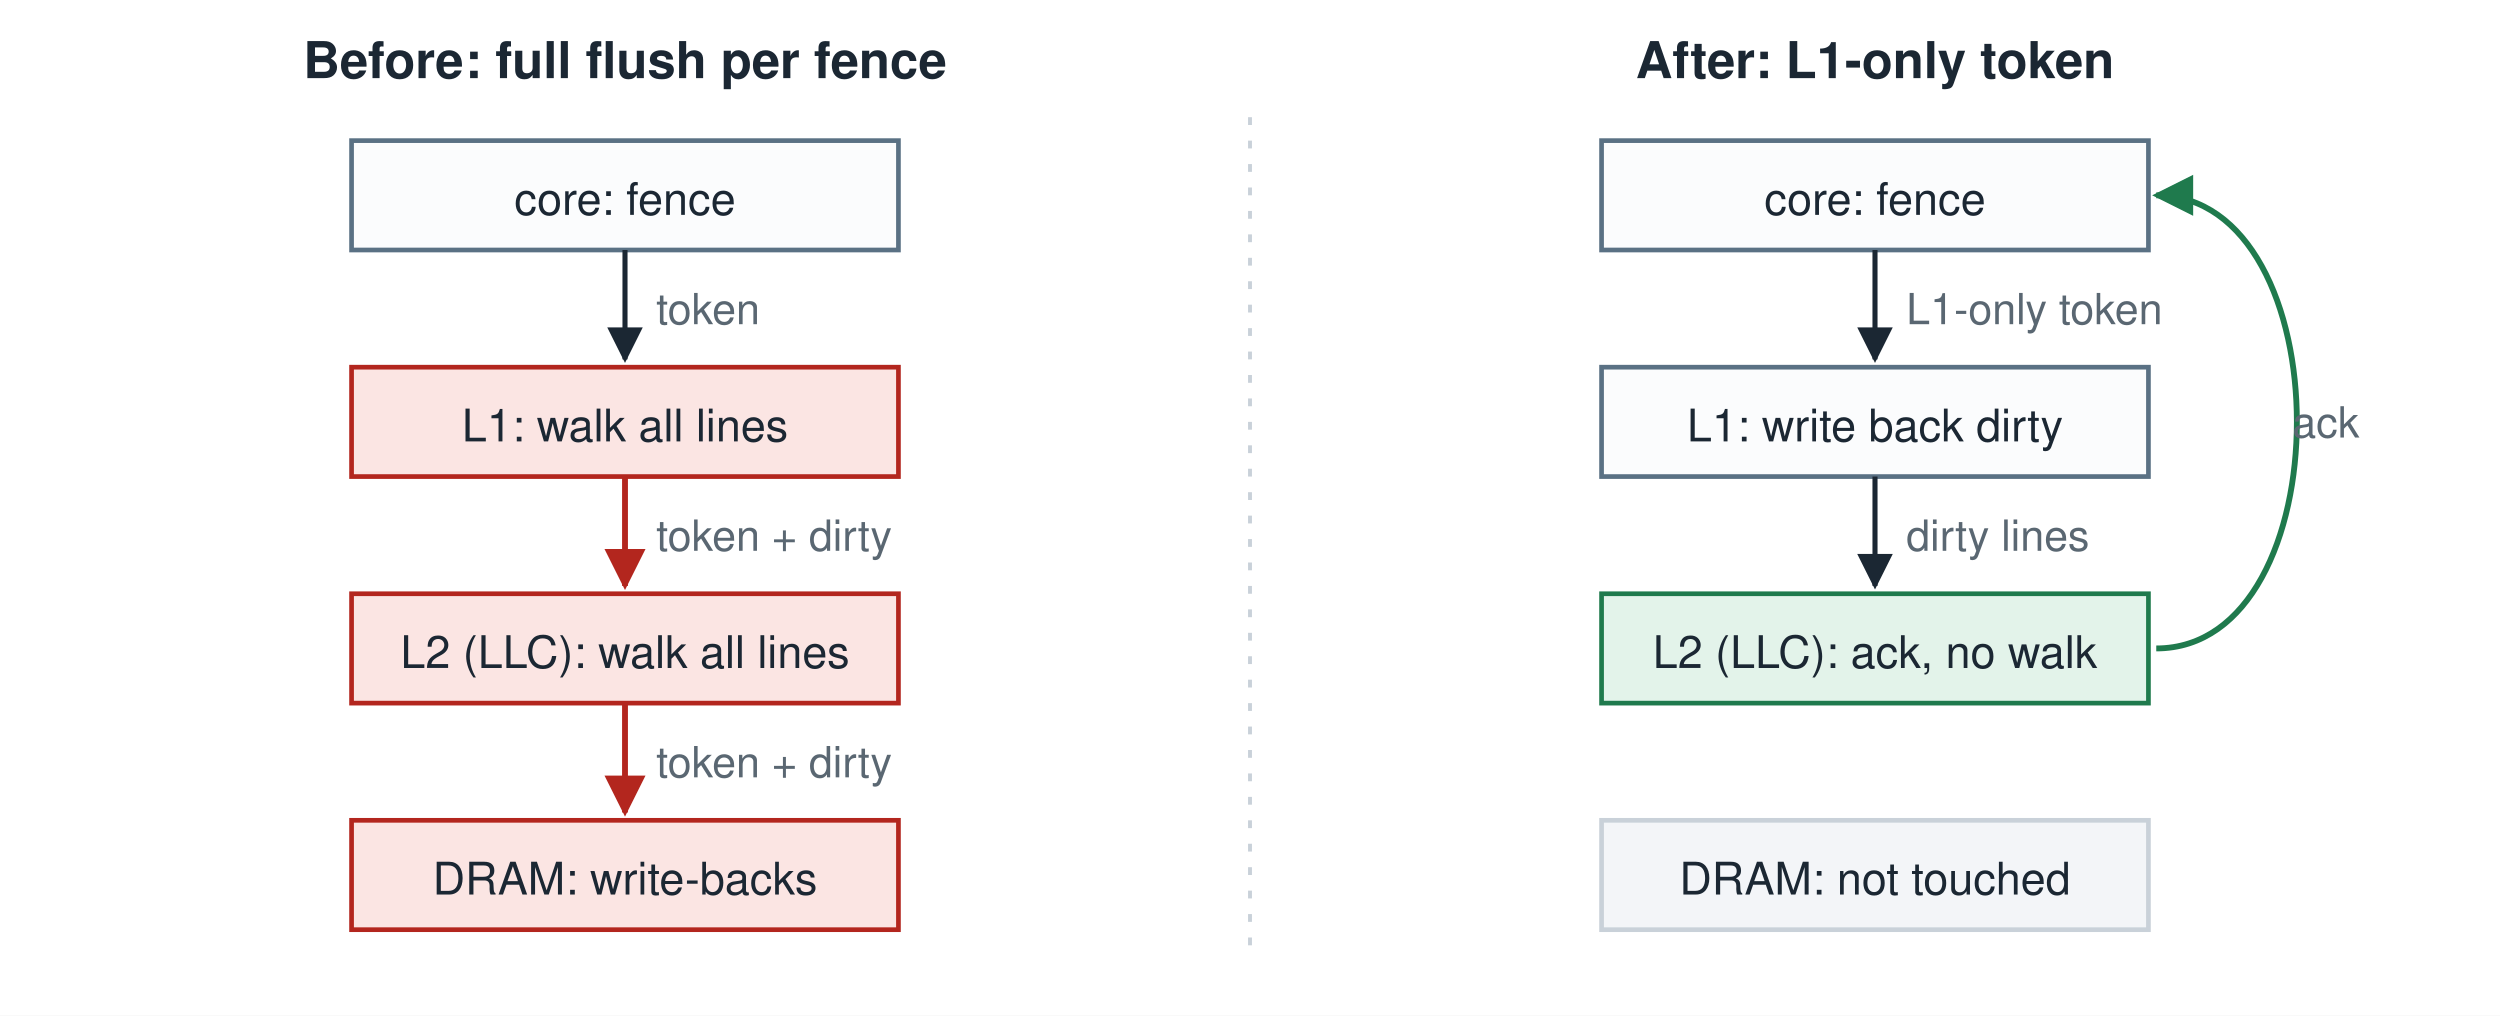
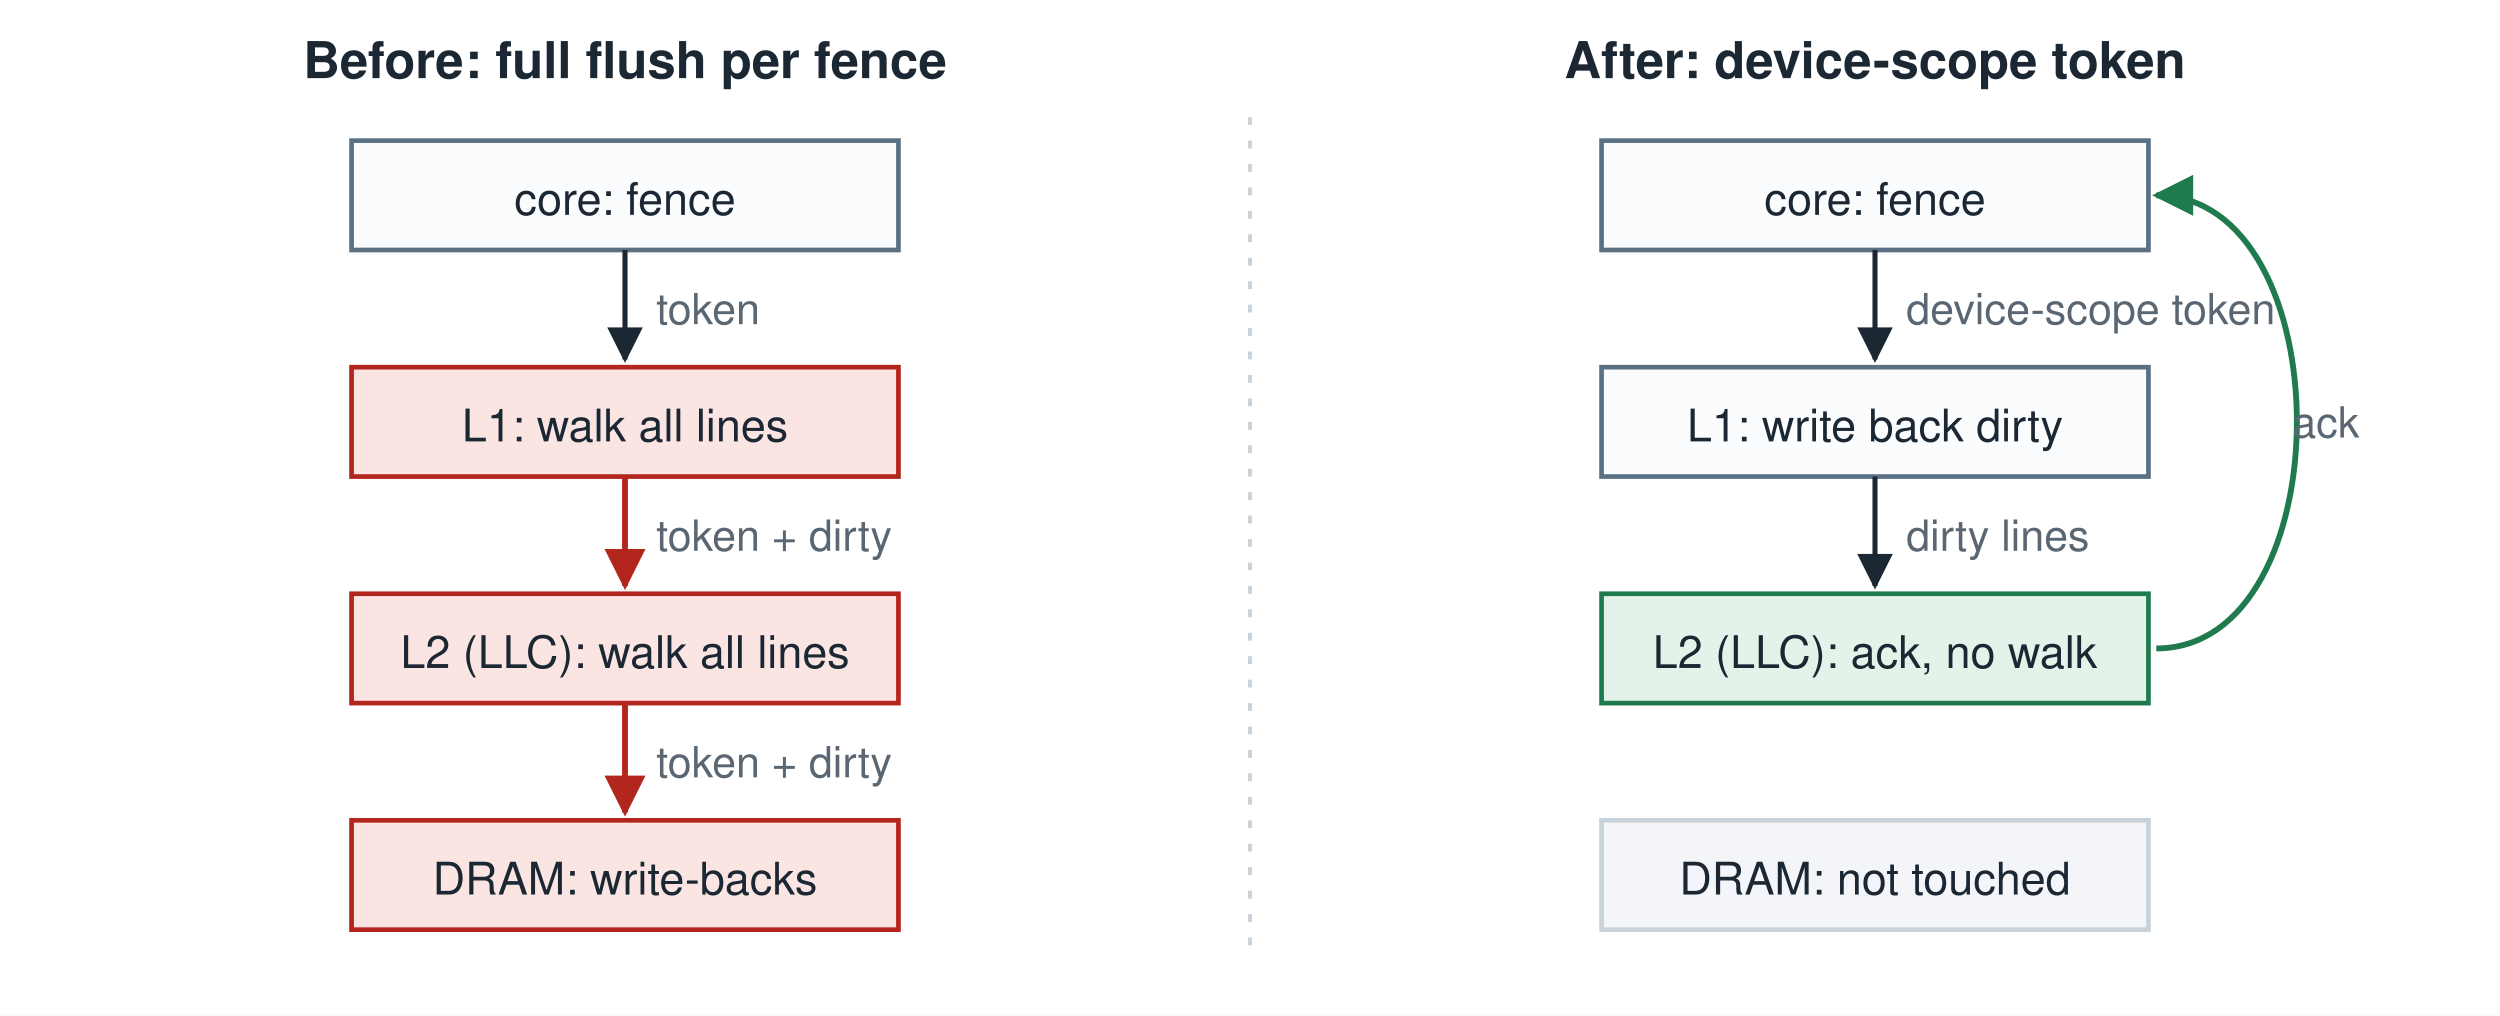
<svg xmlns="http://www.w3.org/2000/svg" viewBox="0 0 640 260" role="img" aria-label="Before: a fence token walks every line in L1 and in the L2 and writes back to DRAM. After: L1 writes back to L2, and the shared L2 acknowledges the token without a walk; DRAM is not touched.">
  <defs>
    <marker id="fences_a" viewBox="0 0 10 10" refX="9" refY="5" markerWidth="7" markerHeight="7" orient="auto-start-reverse">
      <path d="M0,0 L10,5 L0,10 z" fill="#1b2733" />
    </marker>
    <marker id="fences_g" viewBox="0 0 10 10" refX="9" refY="5" markerWidth="7" markerHeight="7" orient="auto-start-reverse">
      <path d="M0,0 L10,5 L0,10 z" fill="#1f7a4d" />
    </marker>
    <marker id="fences_b" viewBox="0 0 10 10" refX="9" refY="5" markerWidth="7" markerHeight="7" orient="auto-start-reverse">
      <path d="M0,0 L10,5 L0,10 z" fill="#b3261e" />
    </marker>
  </defs>
  <style>
    text { font-family: Helvetica, Arial, sans-serif; fill: #1b2733; font-size: 11.5px; }
    .dh { font-size: 13px; font-weight: bold; }
    .dm { fill: #5a6772; font-size: 11px; }
    .ds { font-size: 10.5px; }
    .db { fill: #fbfcfd; stroke: #5a7184; stroke-width: 1.2; }
    .dbad { fill: #fbe5e3; stroke: #b3261e; stroke-width: 1.2; }
    .dgood { fill: #e3f3ea; stroke: #1f7a4d; stroke-width: 1.2; }
    .didle { fill: #f3f5f8; stroke: #c9d1d9; stroke-width: 1.2; }
    .dwait { fill: #fbe5e3; stroke: #b3261e; stroke-width: 1.2; stroke-dasharray: 4 3; }
    .ln { stroke: #1b2733; stroke-width: 1.3; fill: none; }
    .lb { stroke: #b3261e; stroke-width: 1.5; fill: none; }
    .lg { stroke: #1f7a4d; stroke-width: 1.5; }
    .dash { stroke-dasharray: 4 3; }
    .sep { stroke: #c9d1d9; stroke-width: 1; stroke-dasharray: 2 4; }
    text.db-t { fill: #b3261e; } text.g-t { fill: #1f7a4d; }
  </style>
  <rect width="640" height="260" fill="#ffffff" />
  <text x="160" y="20" class="dh" text-anchor="middle">Before: full flush per fence</text>
-   <text x="480" y="20" class="dh" text-anchor="middle">After: L1-only token</text>
+   <text x="480" y="20" class="dh" text-anchor="middle">After: device-scope token</text>
  <g class="dl">
    <rect x="90" y="36" width="140" height="28" class="db" />
    <text x="160" y="55" text-anchor="middle">core: fence</text>
    <rect x="90" y="94" width="140" height="28" class="dbad" />
    <text x="160" y="113" text-anchor="middle">L1: walk all lines</text>
    <rect x="90" y="152" width="140" height="28" class="dbad" />
    <text x="160" y="171" text-anchor="middle">L2 (LLC): walk all lines</text>
    <rect x="90" y="210" width="140" height="28" class="dbad" />
    <text x="160" y="229" text-anchor="middle">DRAM: write-backs</text>
    <line x1="160" y1="64" x2="160" y2="92" class="ln" marker-end="url(#fences_a)" />
    <text x="168" y="83" class="dm">token</text>
    <line x1="160" y1="122" x2="160" y2="150" class="lb" marker-end="url(#fences_b)" />
    <text x="168" y="141" class="dm">token + dirty</text>
    <line x1="160" y1="180" x2="160" y2="208" class="lb" marker-end="url(#fences_b)" />
    <text x="168" y="199" class="dm">token + dirty</text>
    <line x1="320" y1="30" x2="320" y2="245" class="sep" />
    <rect x="410" y="36" width="140" height="28" class="db" />
    <text x="480" y="55" text-anchor="middle">core: fence</text>
    <rect x="410" y="94" width="140" height="28" class="db" />
    <text x="480" y="113" text-anchor="middle">L1: write back dirty</text>
    <rect x="410" y="152" width="140" height="28" class="dgood" />
    <text x="480" y="171" text-anchor="middle">L2 (LLC): ack, no walk</text>
    <rect x="410" y="210" width="140" height="28" class="didle" />
    <text x="480" y="229" text-anchor="middle">DRAM: not touched</text>
    <line x1="480" y1="64" x2="480" y2="92" class="ln" marker-end="url(#fences_a)" />
-     <text x="488" y="83" class="dm">L1-only token</text>
+     <text x="488" y="83" class="dm">device-scope token</text>
    <line x1="480" y1="122" x2="480" y2="150" class="ln" marker-end="url(#fences_a)" />
    <text x="488" y="141" class="dm">dirty lines</text>
    <path d="M552,166 C600,166 600,50 552,50" class="lg" fill="none" marker-end="url(#fences_g)" />
    <text x="604" y="112" class="dm" text-anchor="end">ack</text>
  </g>
</svg>
